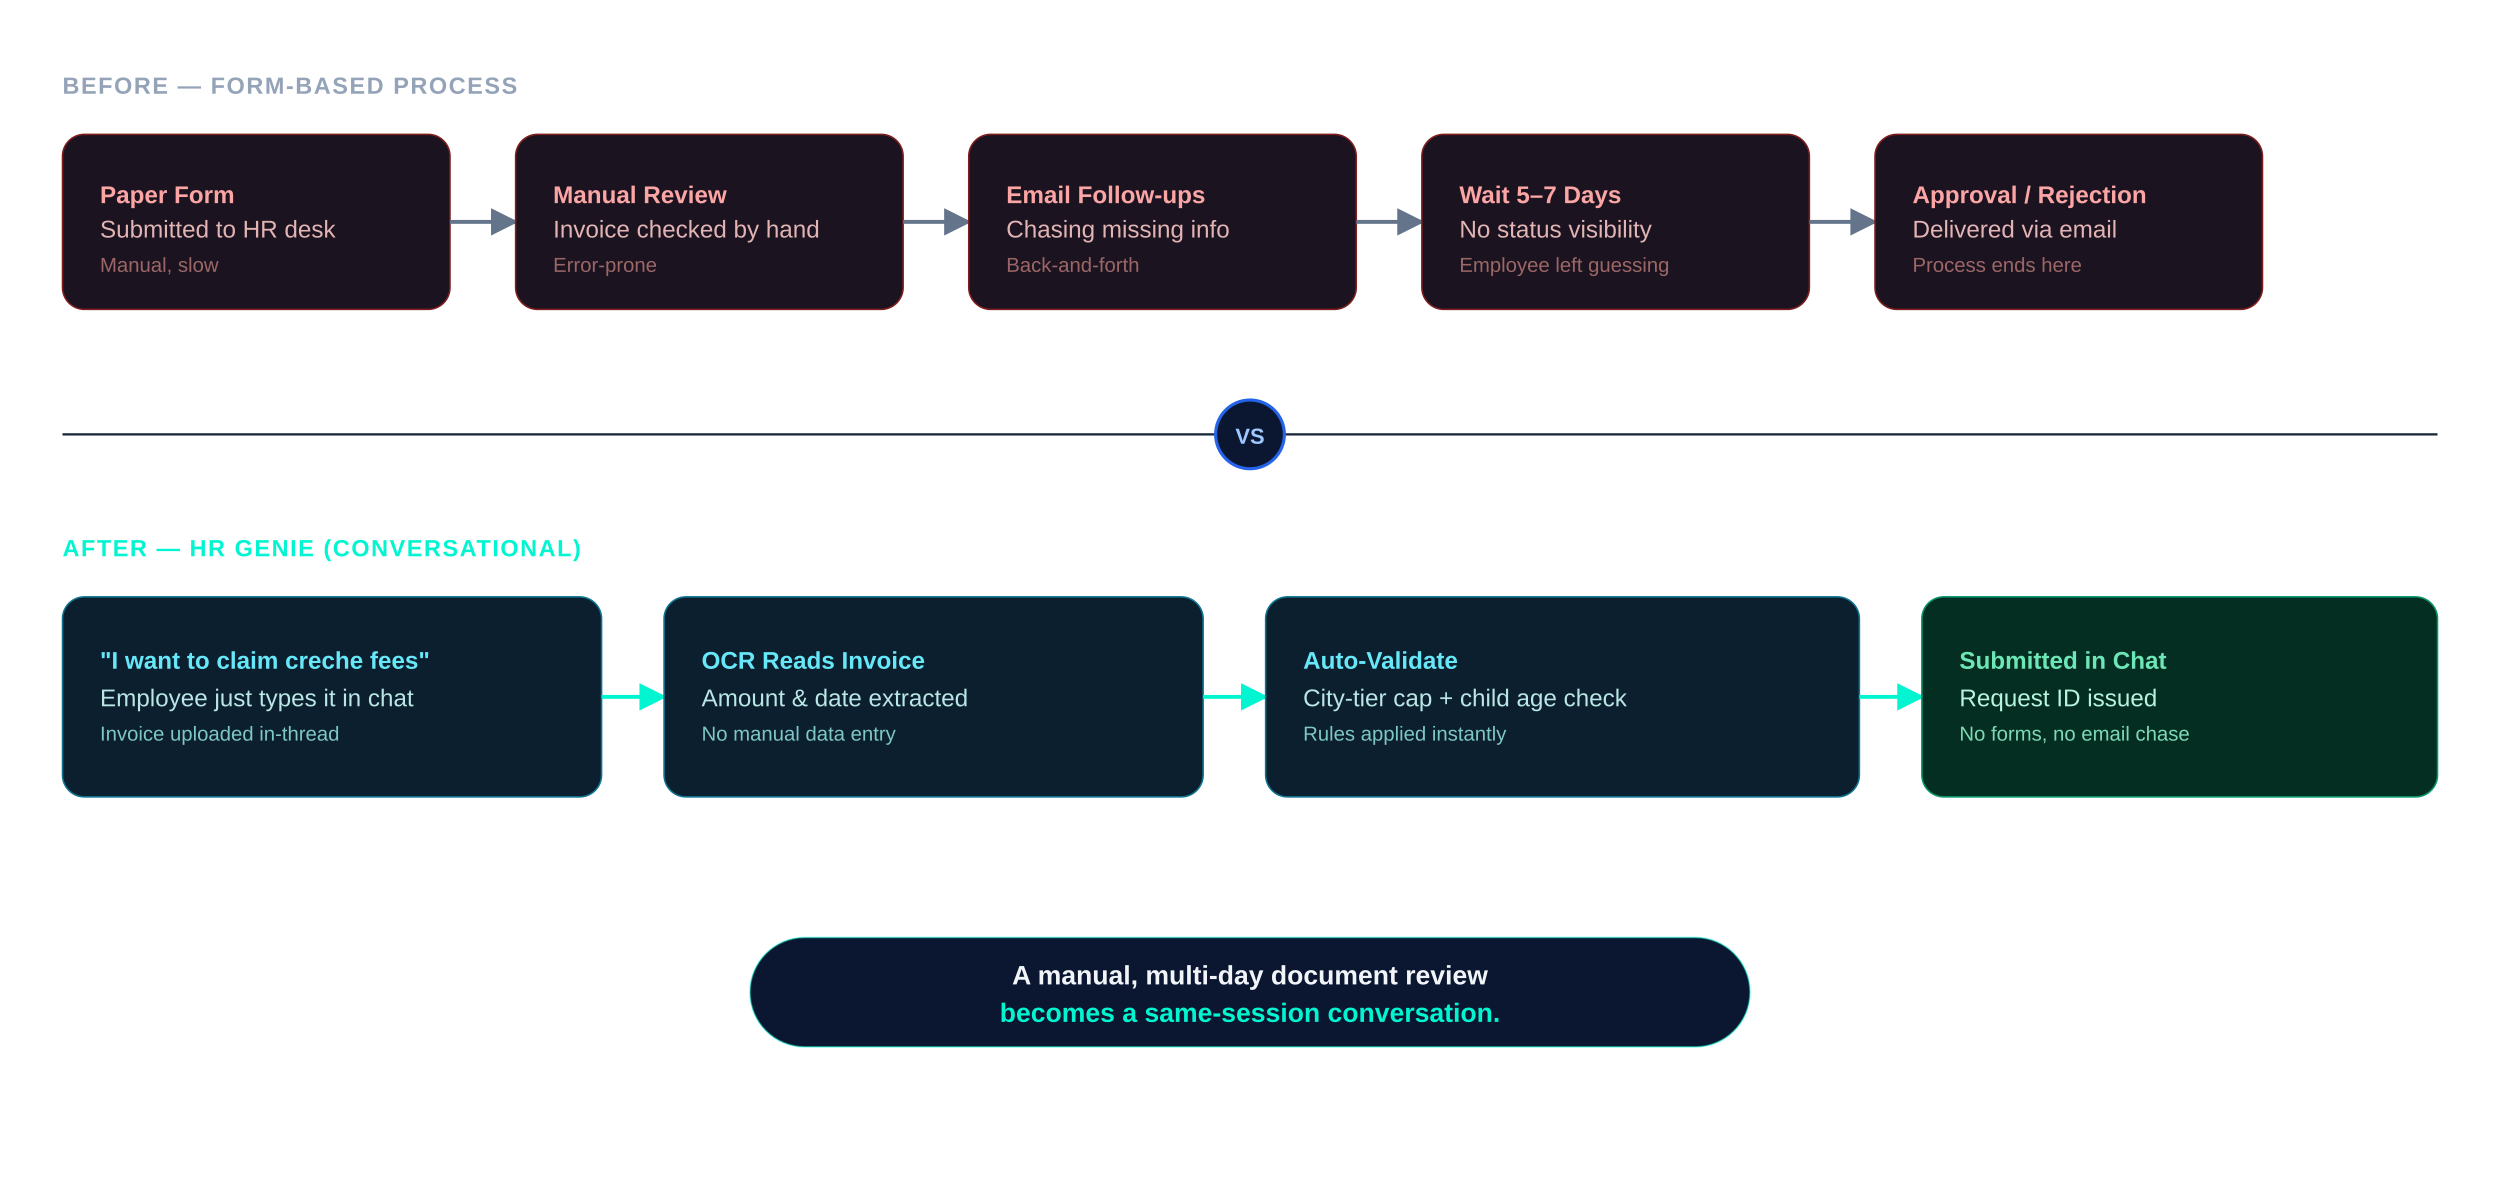
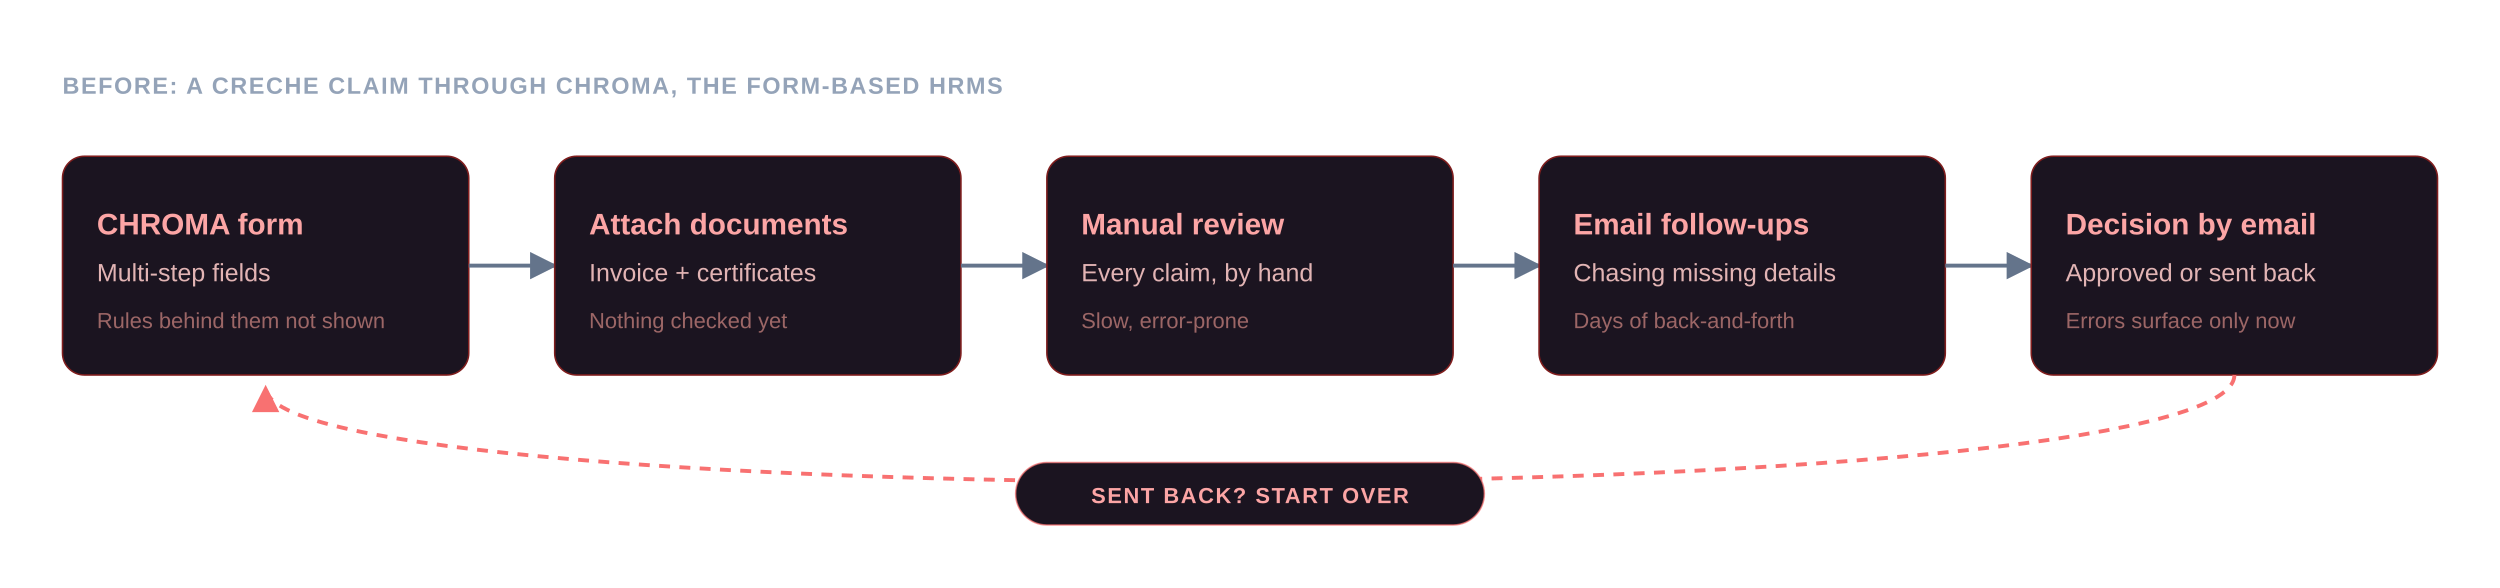
- <svg xmlns="http://www.w3.org/2000/svg" viewBox="0 0 1600 760" font-family="'Helvetica Neue', Arial, sans-serif">
+ <svg xmlns="http://www.w3.org/2000/svg" viewBox="0 0 1600 376" font-family="'Helvetica Neue', Arial, sans-serif">
  <defs>
    <marker id="arrowGray" viewBox="0 0 10 10" refX="9" refY="5" markerWidth="7" markerHeight="7" orient="auto-start-reverse">
      <path d="M0 0 L10 5 L0 10 z" fill="#64748B" />
    </marker>
-     <marker id="arrowBlue" viewBox="0 0 10 10" refX="9" refY="5" markerWidth="7" markerHeight="7" orient="auto-start-reverse">
-       <path d="M0 0 L10 5 L0 10 z" fill="#01F5D1" />
+     <marker id="arrowRed" viewBox="0 0 10 10" refX="9" refY="5" markerWidth="7" markerHeight="7" orient="auto-start-reverse">
+       <path d="M0 0 L10 5 L0 10 z" fill="#F87171" />
    </marker>
  </defs>
-   <text x="40" y="60" font-size="15" font-weight="700" fill="#94A3B8" letter-spacing="1">BEFORE — FORM-BASED PROCESS</text>
-   <g font-size="15.5">
-     <rect x="40" y="86" width="248" height="112" rx="14" fill="#1B1420" stroke="#7F1D1D" />
-     <text x="64" y="130" fill="#FCA5A5" font-weight="700">Paper Form</text>
-     <text x="64" y="152" fill="#E2B4B4">Submitted to HR desk</text>
-     <text x="64" y="174" fill="#9C6666" font-size="13">Manual, slow</text>
-     <line x1="288" y1="142" x2="330" y2="142" stroke="#64748B" stroke-width="2.5" marker-end="url(#arrowGray)" />
-     <rect x="330" y="86" width="248" height="112" rx="14" fill="#1B1420" stroke="#7F1D1D" />
-     <text x="354" y="130" fill="#FCA5A5" font-weight="700">Manual Review</text>
-     <text x="354" y="152" fill="#E2B4B4">Invoice checked by hand</text>
-     <text x="354" y="174" fill="#9C6666" font-size="13">Error-prone</text>
-     <line x1="578" y1="142" x2="620" y2="142" stroke="#64748B" stroke-width="2.5" marker-end="url(#arrowGray)" />
-     <rect x="620" y="86" width="248" height="112" rx="14" fill="#1B1420" stroke="#7F1D1D" />
-     <text x="644" y="130" fill="#FCA5A5" font-weight="700">Email Follow-ups</text>
-     <text x="644" y="152" fill="#E2B4B4">Chasing missing info</text>
-     <text x="644" y="174" fill="#9C6666" font-size="13">Back-and-forth</text>
-     <line x1="868" y1="142" x2="910" y2="142" stroke="#64748B" stroke-width="2.5" marker-end="url(#arrowGray)" />
-     <rect x="910" y="86" width="248" height="112" rx="14" fill="#1B1420" stroke="#7F1D1D" />
-     <text x="934" y="130" fill="#FCA5A5" font-weight="700">Wait 5–7 Days</text>
-     <text x="934" y="152" fill="#E2B4B4">No status visibility</text>
-     <text x="934" y="174" fill="#9C6666" font-size="13">Employee left guessing</text>
-     <line x1="1158" y1="142" x2="1200" y2="142" stroke="#64748B" stroke-width="2.5" marker-end="url(#arrowGray)" />
-     <rect x="1200" y="86" width="248" height="112" rx="14" fill="#1B1420" stroke="#7F1D1D" />
-     <text x="1224" y="130" fill="#FCA5A5" font-weight="700">Approval / Rejection</text>
-     <text x="1224" y="152" fill="#E2B4B4">Delivered via email</text>
-     <text x="1224" y="174" fill="#9C6666" font-size="13">Process ends here</text>
+   <text x="40" y="60" font-size="15" font-weight="700" fill="#94A3B8" letter-spacing="1">BEFORE: A CRECHE CLAIM THROUGH CHROMA, THE FORM-BASED HRMS</text>
+   <g font-size="16">
+     <rect x="40" y="100" width="260" height="140" rx="14" fill="#1B1420" stroke="#7F1D1D" />
+     <text x="62" y="150" fill="#FCA5A5" font-weight="700" font-size="19">CHROMA form</text>
+     <text x="62" y="180" fill="#E2B4B4">Multi-step fields</text>
+     <text x="62" y="210" fill="#9C6666" font-size="14">Rules behind them not shown</text>
+     <line x1="300" y1="170" x2="355" y2="170" stroke="#64748B" stroke-width="2.5" marker-end="url(#arrowGray)" />
+     <rect x="355" y="100" width="260" height="140" rx="14" fill="#1B1420" stroke="#7F1D1D" />
+     <text x="377" y="150" fill="#FCA5A5" font-weight="700" font-size="19">Attach documents</text>
+     <text x="377" y="180" fill="#E2B4B4">Invoice + certificates</text>
+     <text x="377" y="210" fill="#9C6666" font-size="14">Nothing checked yet</text>
+     <line x1="615" y1="170" x2="670" y2="170" stroke="#64748B" stroke-width="2.5" marker-end="url(#arrowGray)" />
+     <rect x="670" y="100" width="260" height="140" rx="14" fill="#1B1420" stroke="#7F1D1D" />
+     <text x="692" y="150" fill="#FCA5A5" font-weight="700" font-size="19">Manual review</text>
+     <text x="692" y="180" fill="#E2B4B4">Every claim, by hand</text>
+     <text x="692" y="210" fill="#9C6666" font-size="14">Slow, error-prone</text>
+     <line x1="930" y1="170" x2="985" y2="170" stroke="#64748B" stroke-width="2.5" marker-end="url(#arrowGray)" />
+     <rect x="985" y="100" width="260" height="140" rx="14" fill="#1B1420" stroke="#7F1D1D" />
+     <text x="1007" y="150" fill="#FCA5A5" font-weight="700" font-size="19">Email follow-ups</text>
+     <text x="1007" y="180" fill="#E2B4B4">Chasing missing details</text>
+     <text x="1007" y="210" fill="#9C6666" font-size="14">Days of back-and-forth</text>
+     <line x1="1245" y1="170" x2="1300" y2="170" stroke="#64748B" stroke-width="2.5" marker-end="url(#arrowGray)" />
+     <rect x="1300" y="100" width="260" height="140" rx="14" fill="#1B1420" stroke="#7F1D1D" />
+     <text x="1322" y="150" fill="#FCA5A5" font-weight="700" font-size="19">Decision by email</text>
+     <text x="1322" y="180" fill="#E2B4B4">Approved or sent back</text>
+     <text x="1322" y="210" fill="#9C6666" font-size="14">Errors surface only now</text>
  </g>
-   <g transform="translate(800,278)" text-anchor="middle">
-     <line x1="-760" y1="0" x2="760" y2="0" stroke="#1E293B" stroke-width="1.5" />
-     <circle r="22" fill="#0b1730" stroke="#2563EB" stroke-width="2" />
-     <text y="6" font-size="14" font-weight="700" fill="#9ec8ff">VS</text>
-   </g>
-   <text x="40" y="356" font-size="15" font-weight="700" fill="#01F5D1" letter-spacing="1">AFTER — HR GENIE (CONVERSATIONAL)</text>
-   <g font-size="15.5">
-     <rect x="40" y="382" width="345" height="128" rx="14" fill="#0B1F2E" stroke="#0E7490" />
-     <text x="64" y="428" fill="#67E8F9" font-weight="700">"I want to claim creche fees"</text>
-     <text x="64" y="452" fill="#BAE6E6">Employee just types it in chat</text>
-     <text x="64" y="474" fill="#7EC7C7" font-size="13">Invoice uploaded in-thread</text>
-     <line x1="385" y1="446" x2="425" y2="446" stroke="#01F5D1" stroke-width="2.5" marker-end="url(#arrowBlue)" />
-     <rect x="425" y="382" width="345" height="128" rx="14" fill="#0B1F2E" stroke="#0E7490" />
-     <text x="449" y="428" fill="#67E8F9" font-weight="700">OCR Reads Invoice</text>
-     <text x="449" y="452" fill="#BAE6E6">Amount &amp; date extracted</text>
-     <text x="449" y="474" fill="#7EC7C7" font-size="13">No manual data entry</text>
-     <line x1="770" y1="446" x2="810" y2="446" stroke="#01F5D1" stroke-width="2.5" marker-end="url(#arrowBlue)" />
-     <rect x="810" y="382" width="380" height="128" rx="14" fill="#0B1F2E" stroke="#0E7490" />
-     <text x="834" y="428" fill="#67E8F9" font-weight="700">Auto-Validate</text>
-     <text x="834" y="452" fill="#BAE6E6">City-tier cap + child age check</text>
-     <text x="834" y="474" fill="#7EC7C7" font-size="13">Rules applied instantly</text>
-     <line x1="1190" y1="446" x2="1230" y2="446" stroke="#01F5D1" stroke-width="2.5" marker-end="url(#arrowBlue)" />
-     <rect x="1230" y="382" width="330" height="128" rx="14" fill="#052e22" stroke="#059669" />
-     <text x="1254" y="428" fill="#6EE7B7" font-weight="700">Submitted in Chat</text>
-     <text x="1254" y="452" fill="#B8F5DE">Request ID issued</text>
-     <text x="1254" y="474" fill="#7ED9B6" font-size="13">No forms, no email chase</text>
-   </g>
-   <g transform="translate(800,600)" text-anchor="middle">
-     <rect x="-320" y="0" width="640" height="70" rx="35" fill="#0b1730" stroke="#01F5D1" stroke-opacity="0.5" />
-     <text y="30" font-size="17" font-weight="700" fill="#F1F5F9">A manual, multi-day document review</text>
-     <text y="54" font-size="17" font-weight="700" fill="#01F5D1">becomes a same-session conversation.</text>
+   <path d="M1430 240 C1430 330, 170 330, 170 248" fill="none" stroke="#F87171" stroke-width="2.5" stroke-dasharray="7 6" marker-end="url(#arrowRed)" />
+   <g transform="translate(800,316)" text-anchor="middle">
+     <rect x="-150" y="-20" width="300" height="40" rx="20" fill="#1B1420" stroke="#F87171" stroke-opacity="0.7" />
+     <text y="6" font-size="14" font-weight="700" fill="#FCA5A5" letter-spacing="1">SENT BACK? START OVER</text>
  </g>
</svg>
